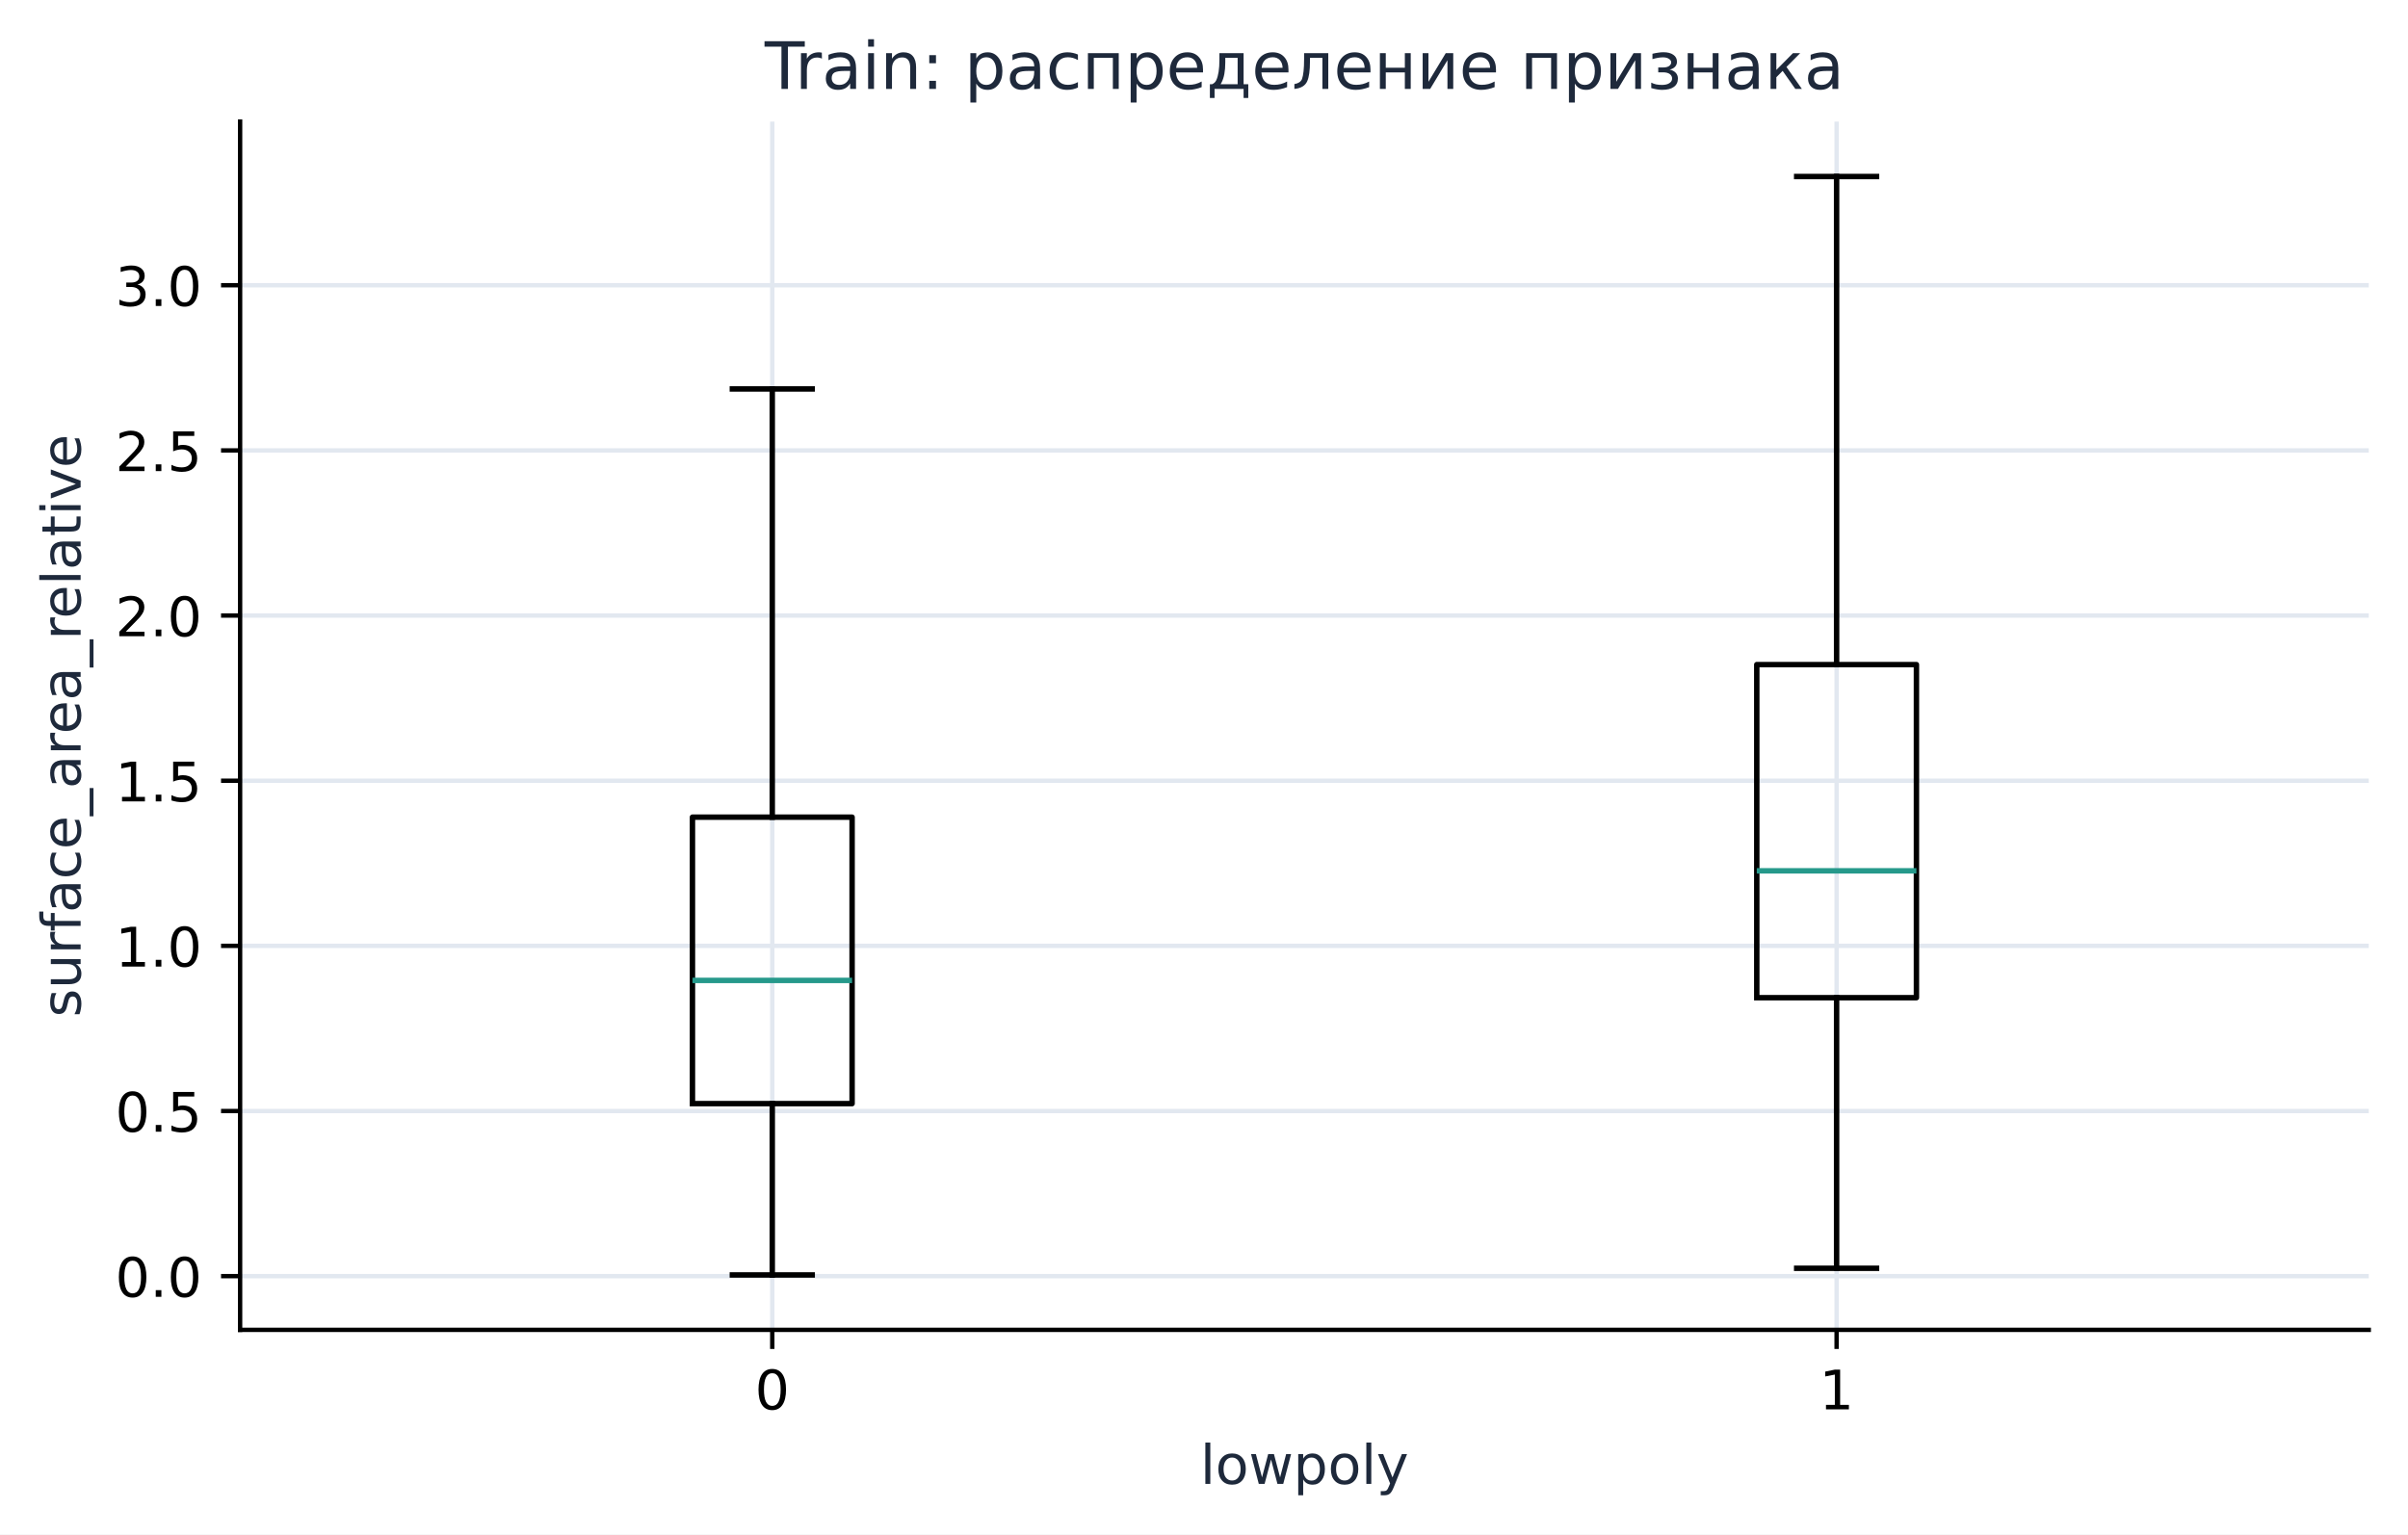
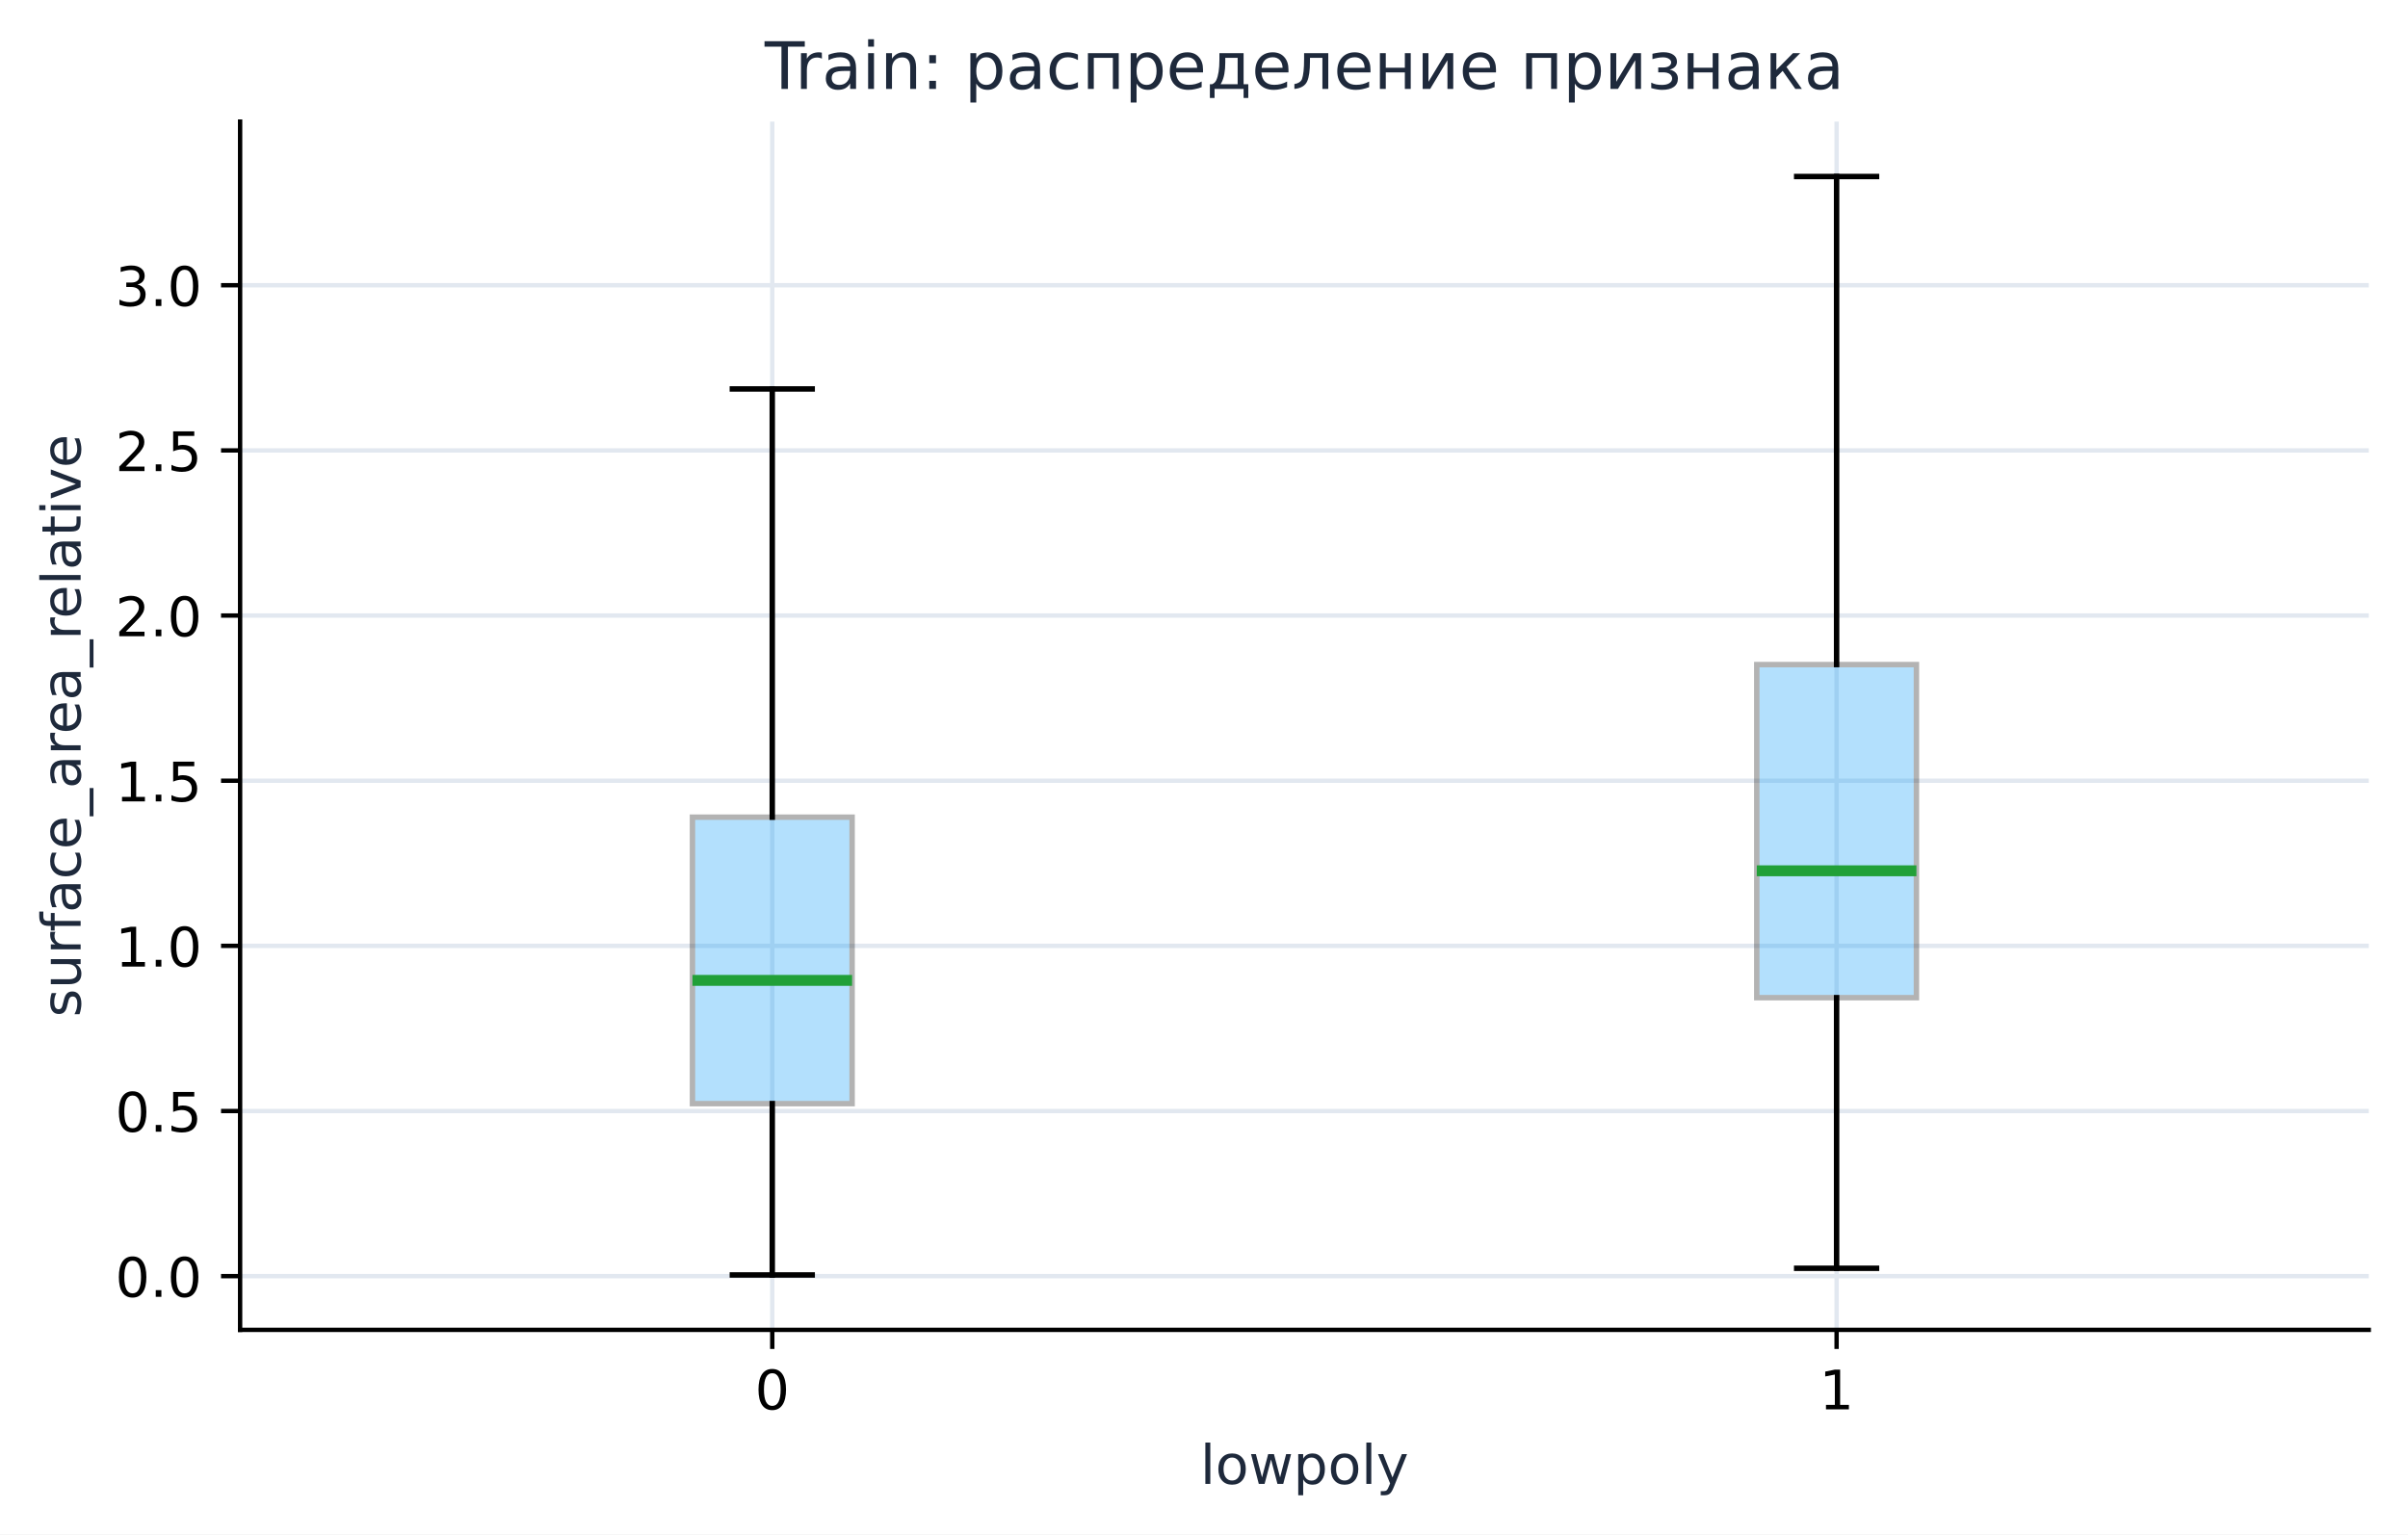
<svg xmlns="http://www.w3.org/2000/svg" xmlns:xlink="http://www.w3.org/1999/xlink" width="441.859pt" height="281.634pt" viewBox="0 0 441.859 281.634" version="1.1">
  <defs>
    <style type="text/css">*{stroke-linejoin: round; stroke-linecap: butt}</style>
  </defs>
  <g id="figure_1">
    <g id="patch_1">
      <path d="M 0 281.634 L 441.859 281.634 L 441.859 0 L 0 0 z " style="fill: #ffffff" />
    </g>
    <g id="axes_1">
      <g id="patch_2">
        <path d="M 44.059 244.078 L 434.659 244.078 L 434.659 22.318 L 44.059 22.318 z " style="fill: #ffffff" />
      </g>
      <g id="matplotlib.axis_1">
        <g id="xtick_1">
          <g id="line2d_1">
-             <path d="M 141.709 244.078 L 141.709 22.318 " clip-path="url(#pf7abe026bb)" style="fill: none; stroke: #e2e8f0; stroke-width: 0.8; stroke-linecap: square" />
+             <path d="M 141.709 244.078 L 141.709 22.318 " clip-path="url(#p9dcd6bfa28)" style="fill: none; stroke: #e2e8f0; stroke-width: 0.8; stroke-linecap: square" />
          </g>
          <g id="line2d_2">
            <defs>
-               <path id="m8a5cb49228" d="M 0 0 L 0 3.5 " style="stroke: #000000; stroke-width: 0.8" />
+               <path id="ma15d190ca0" d="M 0 0 L 0 3.5 " style="stroke: #000000; stroke-width: 0.8" />
            </defs>
            <g>
-               <use xlink:href="#m8a5cb49228" x="141.709" y="244.078" style="stroke: #000000; stroke-width: 0.8" />
+               <use xlink:href="#ma15d190ca0" x="141.709" y="244.078" style="stroke: #000000; stroke-width: 0.8" />
            </g>
          </g>
          <g id="text_1">
            <text style="font-size: 10px; font-family: 'DejaVu Sans', 'Bitstream Vera Sans', 'Computer Modern Sans Serif', 'Lucida Grande', 'Verdana', 'Geneva', 'Lucid', 'Arial', 'Helvetica', 'Avant Garde', sans-serif; text-anchor: middle" x="141.709" y="258.677" transform="rotate(-0 141.7094 258.6766)">0</text>
          </g>
        </g>
        <g id="xtick_2">
          <g id="line2d_3">
-             <path d="M 337.009 244.078 L 337.009 22.318 " clip-path="url(#pf7abe026bb)" style="fill: none; stroke: #e2e8f0; stroke-width: 0.8; stroke-linecap: square" />
+             <path d="M 337.009 244.078 L 337.009 22.318 " clip-path="url(#p9dcd6bfa28)" style="fill: none; stroke: #e2e8f0; stroke-width: 0.8; stroke-linecap: square" />
          </g>
          <g id="line2d_4">
            <g>
-               <use xlink:href="#m8a5cb49228" x="337.009" y="244.078" style="stroke: #000000; stroke-width: 0.8" />
+               <use xlink:href="#ma15d190ca0" x="337.009" y="244.078" style="stroke: #000000; stroke-width: 0.8" />
            </g>
          </g>
          <g id="text_2">
            <text style="font-size: 10px; font-family: 'DejaVu Sans', 'Bitstream Vera Sans', 'Computer Modern Sans Serif', 'Lucida Grande', 'Verdana', 'Geneva', 'Lucid', 'Arial', 'Helvetica', 'Avant Garde', sans-serif; text-anchor: middle" x="337.009" y="258.677" transform="rotate(-0 337.0094 258.6766)">1</text>
          </g>
        </g>
        <g id="text_3">
          <text style="font-size: 10px; font-family: 'DejaVu Sans', 'Bitstream Vera Sans', 'Computer Modern Sans Serif', 'Lucida Grande', 'Verdana', 'Geneva', 'Lucid', 'Arial', 'Helvetica', 'Avant Garde', sans-serif; text-anchor: middle; fill: #1e293b" x="239.359" y="272.355" transform="rotate(-0 239.3594 272.3547)">lowpoly</text>
        </g>
      </g>
      <g id="matplotlib.axis_2">
        <g id="ytick_1">
          <g id="line2d_5">
-             <path d="M 44.059 234.222 L 434.659 234.222 " clip-path="url(#pf7abe026bb)" style="fill: none; stroke: #e2e8f0; stroke-width: 0.8; stroke-linecap: square" />
+             <path d="M 44.059 234.222 L 434.659 234.222 " clip-path="url(#p9dcd6bfa28)" style="fill: none; stroke: #e2e8f0; stroke-width: 0.8; stroke-linecap: square" />
          </g>
          <g id="line2d_6">
            <defs>
-               <path id="m447da102c2" d="M 0 0 L -3.5 0 " style="stroke: #000000; stroke-width: 0.8" />
+               <path id="mec6551f703" d="M 0 0 L -3.5 0 " style="stroke: #000000; stroke-width: 0.8" />
            </defs>
            <g>
-               <use xlink:href="#m447da102c2" x="44.059" y="234.222" style="stroke: #000000; stroke-width: 0.8" />
+               <use xlink:href="#mec6551f703" x="44.059" y="234.222" style="stroke: #000000; stroke-width: 0.8" />
            </g>
          </g>
          <g id="text_4">
            <text style="font-size: 10px; font-family: 'DejaVu Sans', 'Bitstream Vera Sans', 'Computer Modern Sans Serif', 'Lucida Grande', 'Verdana', 'Geneva', 'Lucid', 'Arial', 'Helvetica', 'Avant Garde', sans-serif; text-anchor: end" x="37.059" y="238.021" transform="rotate(-0 37.05938 238.0212)">0.0</text>
          </g>
        </g>
        <g id="ytick_2">
          <g id="line2d_7">
-             <path d="M 44.059 203.911 L 434.659 203.911 " clip-path="url(#pf7abe026bb)" style="fill: none; stroke: #e2e8f0; stroke-width: 0.8; stroke-linecap: square" />
+             <path d="M 44.059 203.911 L 434.659 203.911 " clip-path="url(#p9dcd6bfa28)" style="fill: none; stroke: #e2e8f0; stroke-width: 0.8; stroke-linecap: square" />
          </g>
          <g id="line2d_8">
            <g>
-               <use xlink:href="#m447da102c2" x="44.059" y="203.911" style="stroke: #000000; stroke-width: 0.8" />
+               <use xlink:href="#mec6551f703" x="44.059" y="203.911" style="stroke: #000000; stroke-width: 0.8" />
            </g>
          </g>
          <g id="text_5">
            <text style="font-size: 10px; font-family: 'DejaVu Sans', 'Bitstream Vera Sans', 'Computer Modern Sans Serif', 'Lucida Grande', 'Verdana', 'Geneva', 'Lucid', 'Arial', 'Helvetica', 'Avant Garde', sans-serif; text-anchor: end" x="37.059" y="207.71" transform="rotate(-0 37.05938 207.7099)">0.5</text>
          </g>
        </g>
        <g id="ytick_3">
          <g id="line2d_9">
-             <path d="M 44.059 173.599 L 434.659 173.599 " clip-path="url(#pf7abe026bb)" style="fill: none; stroke: #e2e8f0; stroke-width: 0.8; stroke-linecap: square" />
+             <path d="M 44.059 173.599 L 434.659 173.599 " clip-path="url(#p9dcd6bfa28)" style="fill: none; stroke: #e2e8f0; stroke-width: 0.8; stroke-linecap: square" />
          </g>
          <g id="line2d_10">
            <g>
-               <use xlink:href="#m447da102c2" x="44.059" y="173.599" style="stroke: #000000; stroke-width: 0.8" />
+               <use xlink:href="#mec6551f703" x="44.059" y="173.599" style="stroke: #000000; stroke-width: 0.8" />
            </g>
          </g>
          <g id="text_6">
            <text style="font-size: 10px; font-family: 'DejaVu Sans', 'Bitstream Vera Sans', 'Computer Modern Sans Serif', 'Lucida Grande', 'Verdana', 'Geneva', 'Lucid', 'Arial', 'Helvetica', 'Avant Garde', sans-serif; text-anchor: end" x="37.059" y="177.399" transform="rotate(-0 37.05938 177.3985)">1.0</text>
          </g>
        </g>
        <g id="ytick_4">
          <g id="line2d_11">
-             <path d="M 44.059 143.288 L 434.659 143.288 " clip-path="url(#pf7abe026bb)" style="fill: none; stroke: #e2e8f0; stroke-width: 0.8; stroke-linecap: square" />
+             <path d="M 44.059 143.288 L 434.659 143.288 " clip-path="url(#p9dcd6bfa28)" style="fill: none; stroke: #e2e8f0; stroke-width: 0.8; stroke-linecap: square" />
          </g>
          <g id="line2d_12">
            <g>
-               <use xlink:href="#m447da102c2" x="44.059" y="143.288" style="stroke: #000000; stroke-width: 0.8" />
+               <use xlink:href="#mec6551f703" x="44.059" y="143.288" style="stroke: #000000; stroke-width: 0.8" />
            </g>
          </g>
          <g id="text_7">
            <text style="font-size: 10px; font-family: 'DejaVu Sans', 'Bitstream Vera Sans', 'Computer Modern Sans Serif', 'Lucida Grande', 'Verdana', 'Geneva', 'Lucid', 'Arial', 'Helvetica', 'Avant Garde', sans-serif; text-anchor: end" x="37.059" y="147.087" transform="rotate(-0 37.05938 147.0872)">1.5</text>
          </g>
        </g>
        <g id="ytick_5">
          <g id="line2d_13">
-             <path d="M 44.059 112.977 L 434.659 112.977 " clip-path="url(#pf7abe026bb)" style="fill: none; stroke: #e2e8f0; stroke-width: 0.8; stroke-linecap: square" />
+             <path d="M 44.059 112.977 L 434.659 112.977 " clip-path="url(#p9dcd6bfa28)" style="fill: none; stroke: #e2e8f0; stroke-width: 0.8; stroke-linecap: square" />
          </g>
          <g id="line2d_14">
            <g>
-               <use xlink:href="#m447da102c2" x="44.059" y="112.977" style="stroke: #000000; stroke-width: 0.8" />
+               <use xlink:href="#mec6551f703" x="44.059" y="112.977" style="stroke: #000000; stroke-width: 0.8" />
            </g>
          </g>
          <g id="text_8">
            <text style="font-size: 10px; font-family: 'DejaVu Sans', 'Bitstream Vera Sans', 'Computer Modern Sans Serif', 'Lucida Grande', 'Verdana', 'Geneva', 'Lucid', 'Arial', 'Helvetica', 'Avant Garde', sans-serif; text-anchor: end" x="37.059" y="116.776" transform="rotate(-0 37.05938 116.7758)">2.0</text>
          </g>
        </g>
        <g id="ytick_6">
          <g id="line2d_15">
-             <path d="M 44.059 82.665 L 434.659 82.665 " clip-path="url(#pf7abe026bb)" style="fill: none; stroke: #e2e8f0; stroke-width: 0.8; stroke-linecap: square" />
+             <path d="M 44.059 82.665 L 434.659 82.665 " clip-path="url(#p9dcd6bfa28)" style="fill: none; stroke: #e2e8f0; stroke-width: 0.8; stroke-linecap: square" />
          </g>
          <g id="line2d_16">
            <g>
-               <use xlink:href="#m447da102c2" x="44.059" y="82.665" style="stroke: #000000; stroke-width: 0.8" />
+               <use xlink:href="#mec6551f703" x="44.059" y="82.665" style="stroke: #000000; stroke-width: 0.8" />
            </g>
          </g>
          <g id="text_9">
            <text style="font-size: 10px; font-family: 'DejaVu Sans', 'Bitstream Vera Sans', 'Computer Modern Sans Serif', 'Lucida Grande', 'Verdana', 'Geneva', 'Lucid', 'Arial', 'Helvetica', 'Avant Garde', sans-serif; text-anchor: end" x="37.059" y="86.464" transform="rotate(-0 37.05938 86.46447)">2.5</text>
          </g>
        </g>
        <g id="ytick_7">
          <g id="line2d_17">
-             <path d="M 44.059 52.354 L 434.659 52.354 " clip-path="url(#pf7abe026bb)" style="fill: none; stroke: #e2e8f0; stroke-width: 0.8; stroke-linecap: square" />
+             <path d="M 44.059 52.354 L 434.659 52.354 " clip-path="url(#p9dcd6bfa28)" style="fill: none; stroke: #e2e8f0; stroke-width: 0.8; stroke-linecap: square" />
          </g>
          <g id="line2d_18">
            <g>
-               <use xlink:href="#m447da102c2" x="44.059" y="52.354" style="stroke: #000000; stroke-width: 0.8" />
+               <use xlink:href="#mec6551f703" x="44.059" y="52.354" style="stroke: #000000; stroke-width: 0.8" />
            </g>
          </g>
          <g id="text_10">
            <text style="font-size: 10px; font-family: 'DejaVu Sans', 'Bitstream Vera Sans', 'Computer Modern Sans Serif', 'Lucida Grande', 'Verdana', 'Geneva', 'Lucid', 'Arial', 'Helvetica', 'Avant Garde', sans-serif; text-anchor: end" x="37.059" y="56.153" transform="rotate(-0 37.05938 56.15312)">3.0</text>
          </g>
        </g>
        <g id="text_11">
          <text style="font-size: 10px; font-family: 'DejaVu Sans', 'Bitstream Vera Sans', 'Computer Modern Sans Serif', 'Lucida Grande', 'Verdana', 'Geneva', 'Lucid', 'Arial', 'Helvetica', 'Avant Garde', sans-serif; text-anchor: middle; fill: #1e293b" x="14.798" y="133.198" transform="rotate(-90 14.79844 133.1981)">surface_area_relative</text>
        </g>
      </g>
+       <g id="patch_3">
+         <path d="M 127.062 202.558 L 156.357 202.558 L 156.357 149.98 L 127.062 149.98 L 127.062 202.558 z " clip-path="url(#p9dcd6bfa28)" style="fill: #0098f8; opacity: 0.3; stroke: #000000; stroke-linejoin: miter" />
+       </g>
      <g id="line2d_19">
-         <path d="M 127.062 202.558 L 156.357 202.558 L 156.357 149.98 L 127.062 149.98 L 127.062 202.558 " clip-path="url(#pf7abe026bb)" style="fill: none; stroke: #000000; stroke-linecap: square" />
+         <path d="M 141.709 202.558 L 141.709 233.998 " clip-path="url(#p9dcd6bfa28)" style="fill: none; stroke: #000000; stroke-linecap: square" />
      </g>
      <g id="line2d_20">
-         <path d="M 141.709 202.558 L 141.709 233.998 " clip-path="url(#pf7abe026bb)" style="fill: none; stroke: #000000; stroke-linecap: square" />
+         <path d="M 141.709 149.98 L 141.709 71.386 " clip-path="url(#p9dcd6bfa28)" style="fill: none; stroke: #000000; stroke-linecap: square" />
      </g>
      <g id="line2d_21">
-         <path d="M 141.709 149.98 L 141.709 71.386 " clip-path="url(#pf7abe026bb)" style="fill: none; stroke: #000000; stroke-linecap: square" />
+         <path d="M 134.386 233.998 L 149.033 233.998 " clip-path="url(#p9dcd6bfa28)" style="fill: none; stroke: #000000; stroke-linecap: square" />
      </g>
      <g id="line2d_22">
-         <path d="M 134.386 233.998 L 149.033 233.998 " clip-path="url(#pf7abe026bb)" style="fill: none; stroke: #000000; stroke-linecap: square" />
+         <path d="M 134.386 71.386 L 149.033 71.386 " clip-path="url(#p9dcd6bfa28)" style="fill: none; stroke: #000000; stroke-linecap: square" />
+       </g>
+       <g id="patch_4">
+         <path d="M 322.362 183.109 L 351.657 183.109 L 351.657 121.977 L 322.362 121.977 L 322.362 183.109 z " clip-path="url(#p9dcd6bfa28)" style="fill: #0098f8; opacity: 0.3; stroke: #000000; stroke-linejoin: miter" />
      </g>
      <g id="line2d_23">
-         <path d="M 134.386 71.386 L 149.033 71.386 " clip-path="url(#pf7abe026bb)" style="fill: none; stroke: #000000; stroke-linecap: square" />
+         <path d="M 337.009 183.109 L 337.009 232.774 " clip-path="url(#p9dcd6bfa28)" style="fill: none; stroke: #000000; stroke-linecap: square" />
      </g>
      <g id="line2d_24">
-         <path d="M 322.362 183.109 L 351.657 183.109 L 351.657 121.977 L 322.362 121.977 L 322.362 183.109 " clip-path="url(#pf7abe026bb)" style="fill: none; stroke: #000000; stroke-linecap: square" />
+         <path d="M 337.009 121.977 L 337.009 32.398 " clip-path="url(#p9dcd6bfa28)" style="fill: none; stroke: #000000; stroke-linecap: square" />
      </g>
      <g id="line2d_25">
-         <path d="M 337.009 183.109 L 337.009 232.774 " clip-path="url(#pf7abe026bb)" style="fill: none; stroke: #000000; stroke-linecap: square" />
+         <path d="M 329.686 232.774 L 344.333 232.774 " clip-path="url(#p9dcd6bfa28)" style="fill: none; stroke: #000000; stroke-linecap: square" />
      </g>
      <g id="line2d_26">
-         <path d="M 337.009 121.977 L 337.009 32.398 " clip-path="url(#pf7abe026bb)" style="fill: none; stroke: #000000; stroke-linecap: square" />
+         <path d="M 329.686 32.398 L 344.333 32.398 " clip-path="url(#p9dcd6bfa28)" style="fill: none; stroke: #000000; stroke-linecap: square" />
      </g>
      <g id="line2d_27">
-         <path d="M 329.686 232.774 L 344.333 232.774 " clip-path="url(#pf7abe026bb)" style="fill: none; stroke: #000000; stroke-linecap: square" />
+         <path d="M 127.062 179.939 L 156.357 179.939 " clip-path="url(#p9dcd6bfa28)" style="fill: none; stroke: #21a038; stroke-width: 2" />
      </g>
      <g id="line2d_28">
-         <path d="M 329.686 32.398 L 344.333 32.398 " clip-path="url(#pf7abe026bb)" style="fill: none; stroke: #000000; stroke-linecap: square" />
+         <path d="M 322.362 159.826 L 351.657 159.826 " clip-path="url(#p9dcd6bfa28)" style="fill: none; stroke: #21a038; stroke-width: 2" />
      </g>
-       <g id="line2d_29">
-         <path d="M 127.062 179.939 L 156.357 179.939 " clip-path="url(#pf7abe026bb)" style="fill: none; stroke: #26998b" />
-       </g>
-       <g id="line2d_30">
-         <path d="M 322.362 159.826 L 351.657 159.826 " clip-path="url(#pf7abe026bb)" style="fill: none; stroke: #26998b" />
-       </g>
-       <g id="patch_3">
+       <g id="patch_5">
        <path d="M 44.059 244.078 L 44.059 22.318 " style="fill: none; stroke: #000000; stroke-width: 0.8; stroke-linejoin: miter; stroke-linecap: square" />
      </g>
-       <g id="patch_4">
+       <g id="patch_6">
        <path d="M 44.059 244.078 L 434.659 244.078 " style="fill: none; stroke: #000000; stroke-width: 0.8; stroke-linejoin: miter; stroke-linecap: square" />
      </g>
      <g id="text_12">
        <text style="font-size: 12px; font-family: 'DejaVu Sans', 'Bitstream Vera Sans', 'Computer Modern Sans Serif', 'Lucida Grande', 'Verdana', 'Geneva', 'Lucid', 'Arial', 'Helvetica', 'Avant Garde', sans-serif; text-anchor: middle; fill: #1e293b" x="239.359" y="16.318" transform="rotate(-0 239.3594 16.31812)">Train: распределение признака</text>
      </g>
    </g>
  </g>
  <defs>
-     <clipPath id="pf7abe026bb">
+     <clipPath id="p9dcd6bfa28">
      <rect x="44.059" y="22.318" width="390.6" height="221.76" />
    </clipPath>
  </defs>
</svg>
